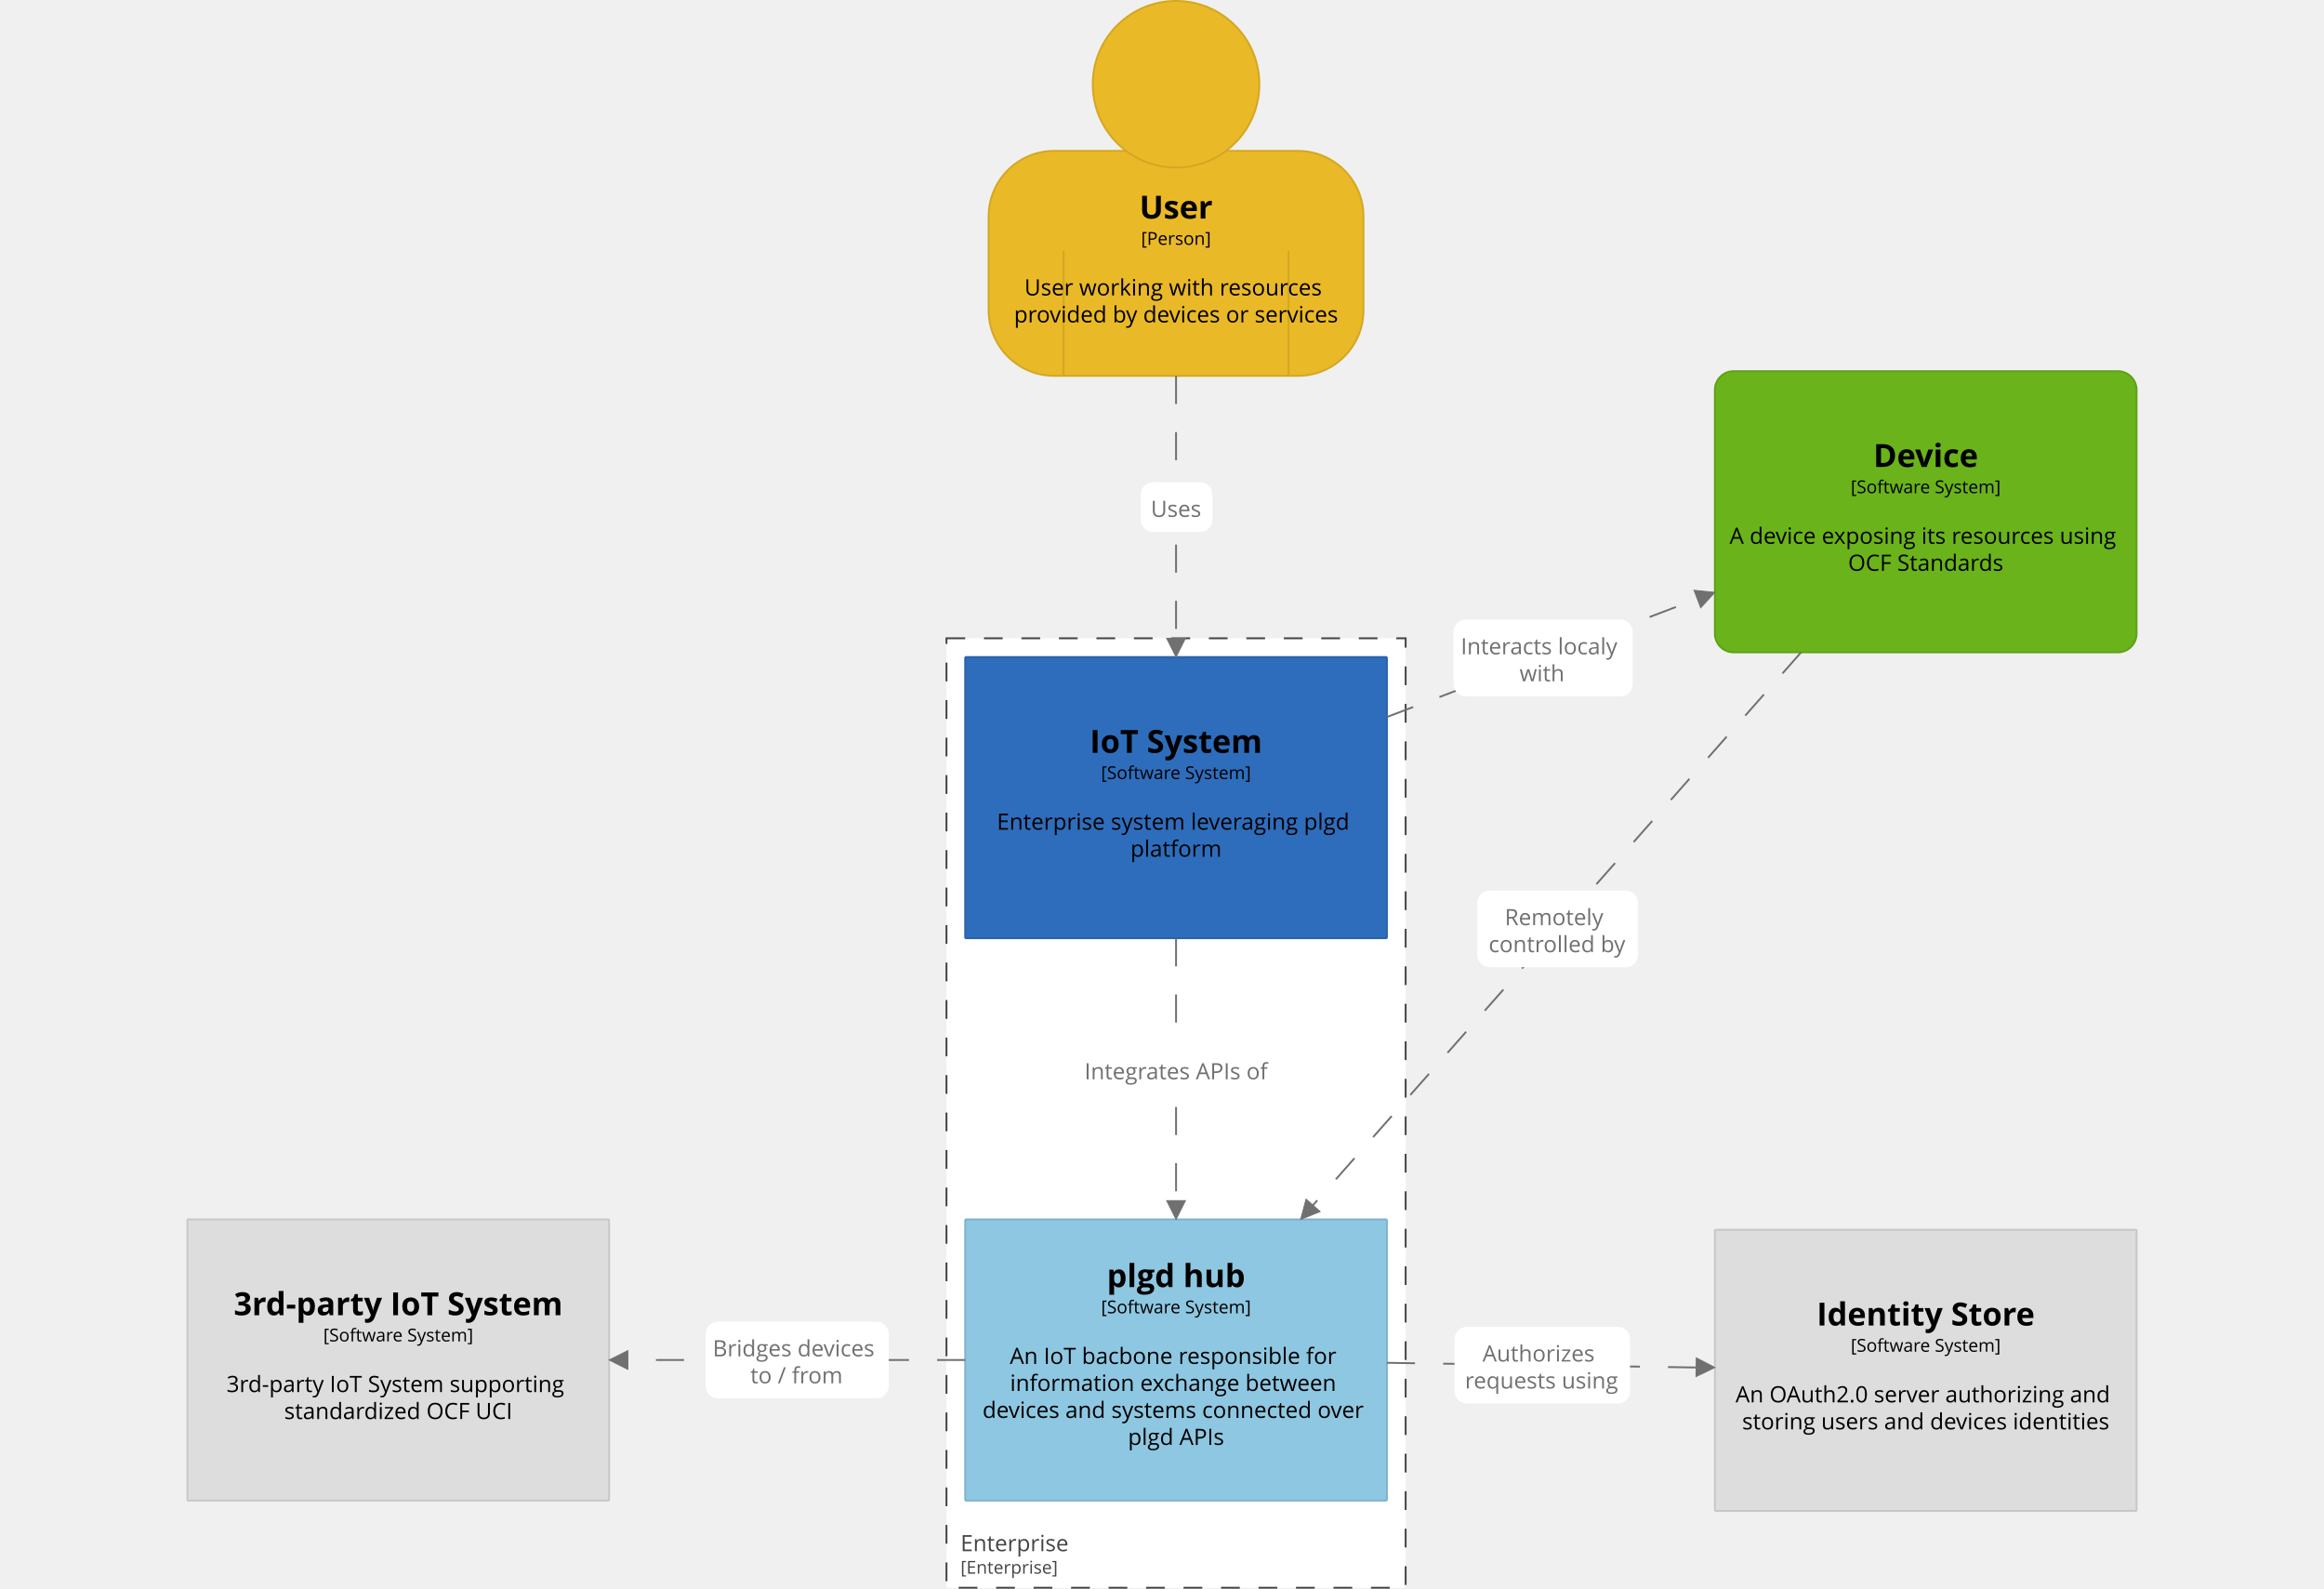
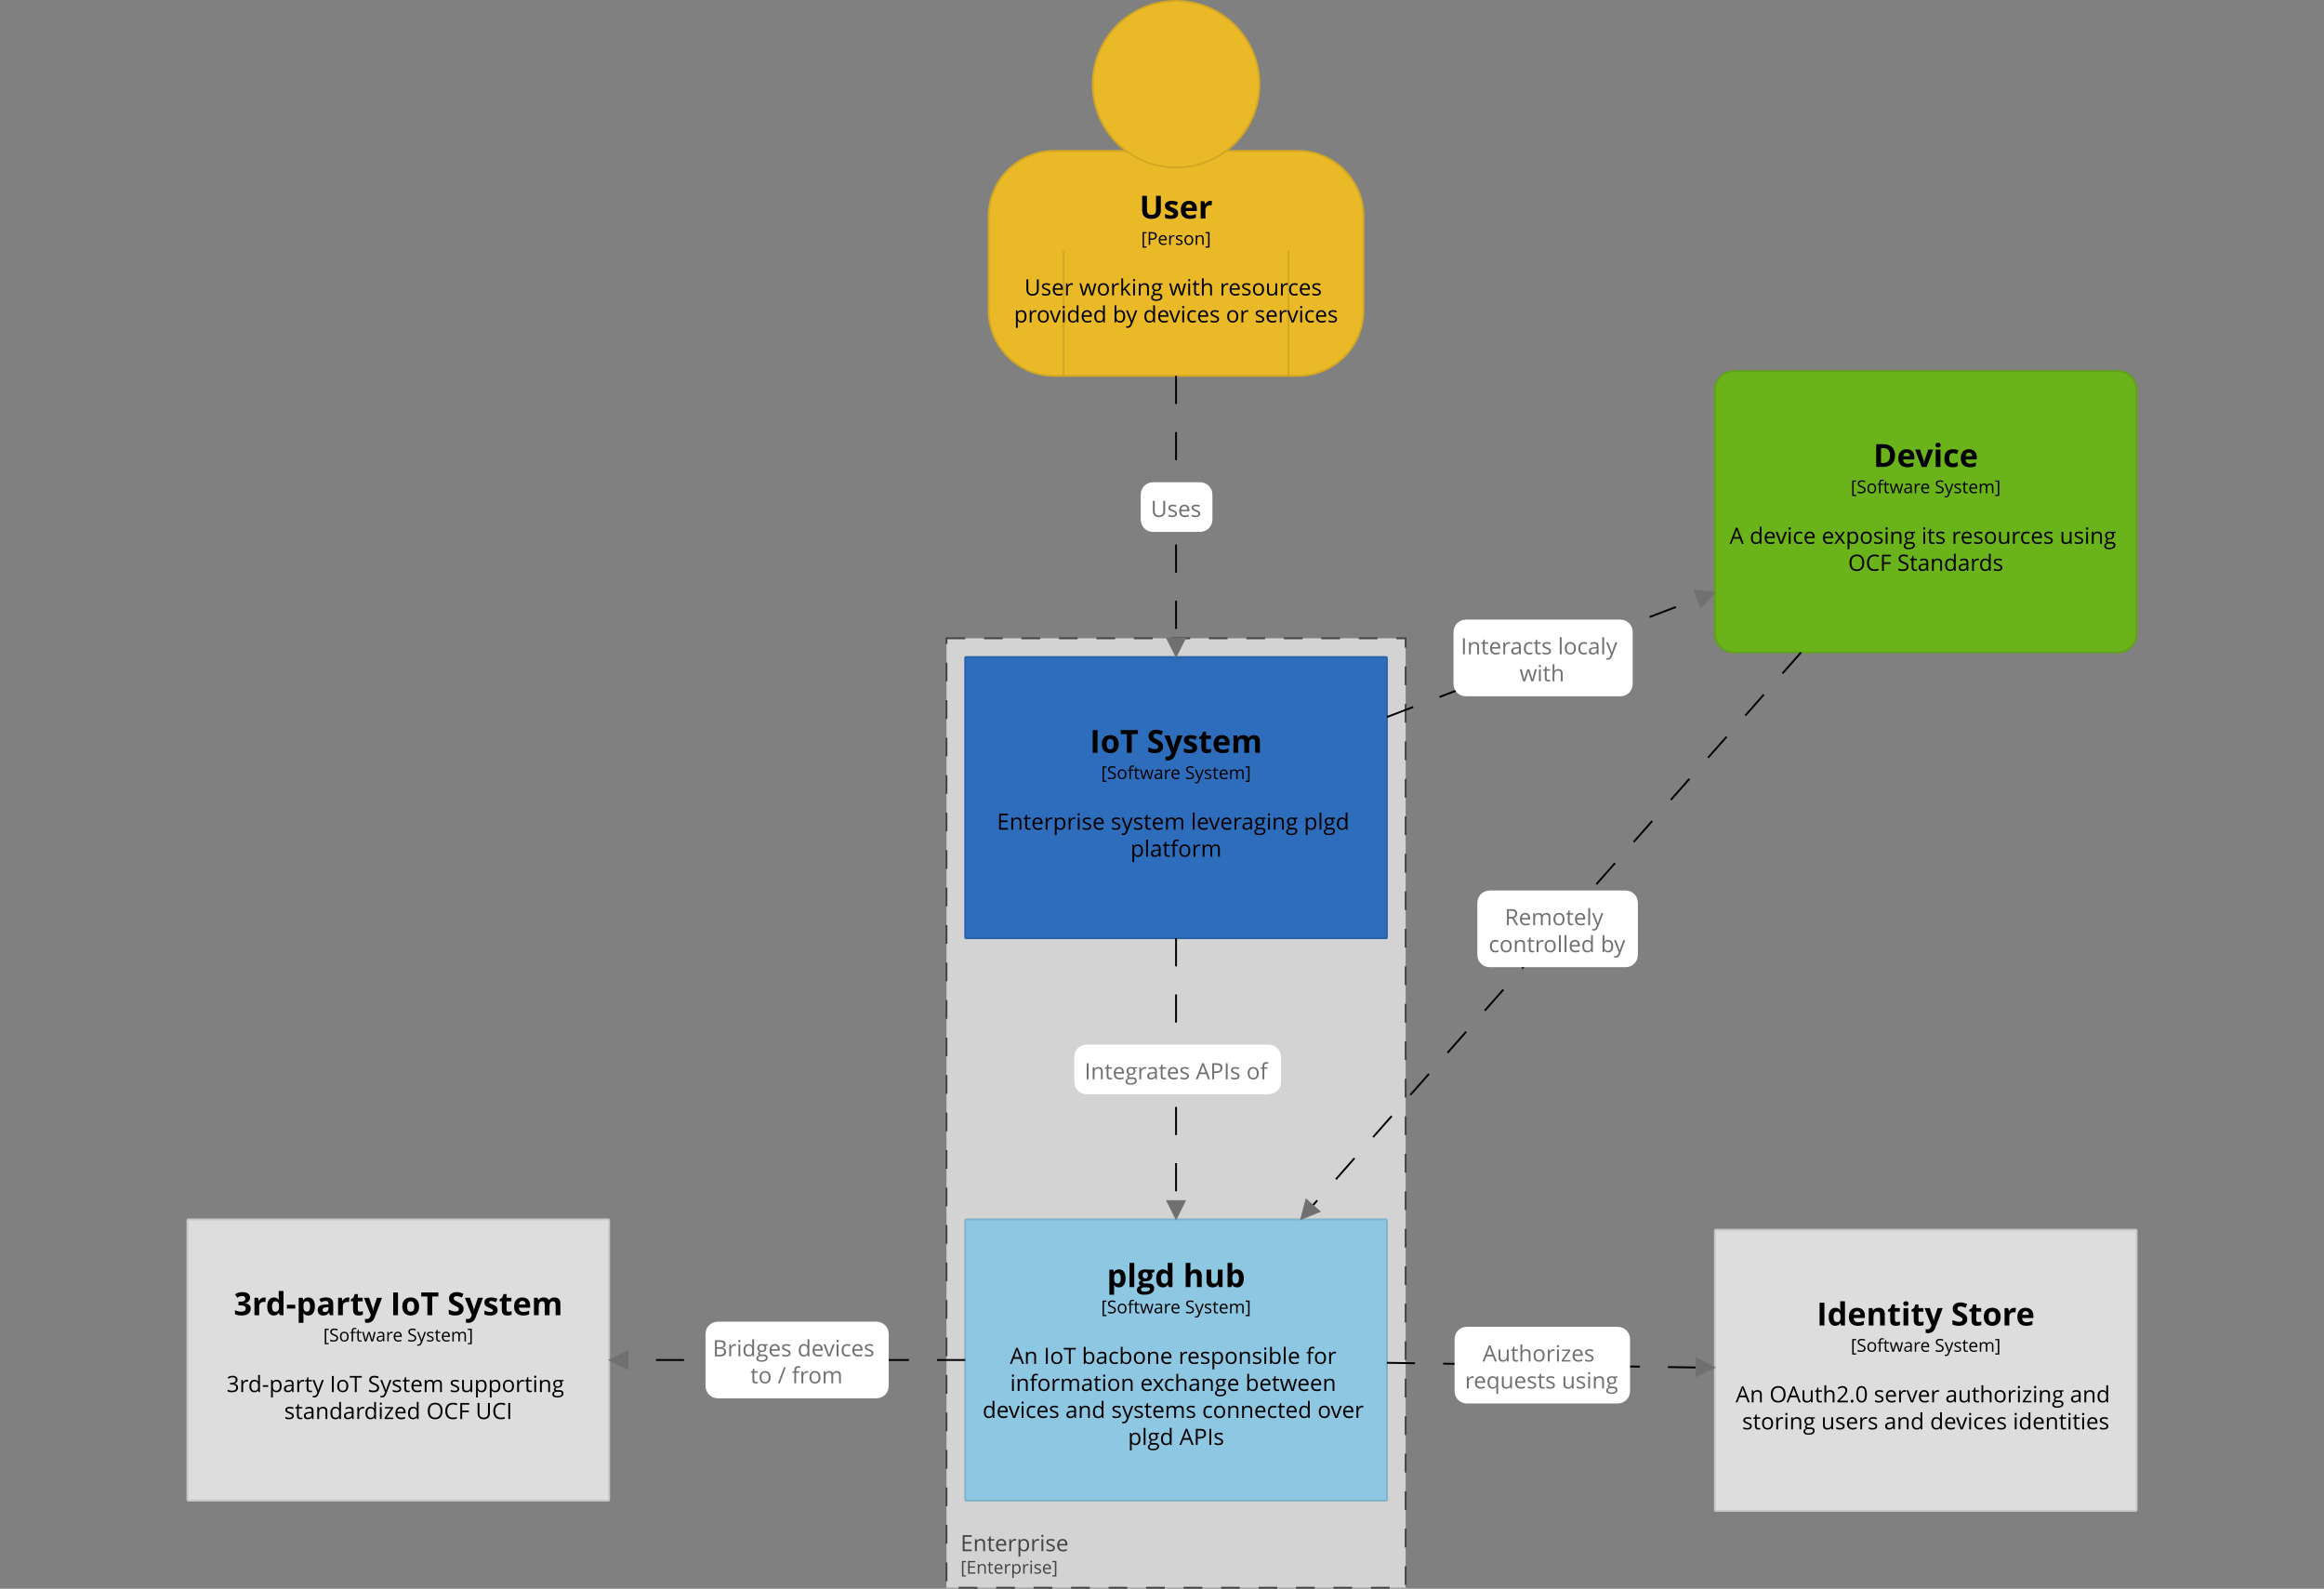
<svg xmlns="http://www.w3.org/2000/svg" viewBox="0 0 2480 1695">
+   <rect width="100%" height="100%" fill="#808080" />
  <g transform="translate(1010 681)">
-     <rect width="490" height="1013" rx="0" ry="0" fill="#fff" stroke="#444" stroke-width="2" stroke-dasharray="20, 20" pointer-events="none" />
+     <rect width="490" height="1013" rx="0" ry="0" fill="lightgray" stroke="#444" stroke-width="2" stroke-dasharray="20, 20" pointer-events="none" />
    <text font-size="24" y="974" fill="#444" x="10" pointer-events="visible" font-family="'Open Sans'" transform="translate(15)">
      <tspan dy="0em" x="0">Enterprise</tspan>
    </text>
    <text font-size="19" y="998" fill="#444" x="10" pointer-events="visible" font-family="'Open Sans'" transform="translate(15)">
      <tspan dy="0em" x="0">[Enterprise]</tspan>
    </text>
  </g>
  <g transform="translate(1030 701)">
    <rect rx="1" ry="1" stroke="#2962a9" stroke-width="2" pointer-events="visiblePainted" fill="#2e6dbc" width="450" height="300" />
    <text font-size="34" y=".8em" font-weight="bold" text-anchor="middle" pointer-events="visible" font-family="'Open Sans'" transform="translate(225 75)">
      <tspan dy="0em" x="0">IoT System</tspan>
    </text>
    <text font-size="19" y=".8em" text-anchor="middle" font-family="'Open Sans'" transform="translate(225 115)">
      <tspan dy="0em" x="0">[Software System]</tspan>
    </text>
    <text font-size="24" y=".8em" text-anchor="middle" font-family="'Open Sans'" transform="translate(225 165)">
      <tspan dy="0em" x="0">Enterprise system leveraging plgd</tspan>
      <tspan dy="1.2em" x="0">platform</tspan>
    </text>
    <image />
  </g>
  <g transform="translate(1055 1)">
    <rect y="160" width="400" height="240" rx="70" stroke="#d3a723" stroke-width="2" pointer-events="visiblePainted" fill="#eab927" />
    <circle cx="200" cy="88.889" r="88.889" stroke="#d3a723" stroke-width="2" pointer-events="visiblePainted" fill="#eab927" />
    <path stroke="#d3a723" stroke-width="2" d="M80 266.667V400M320 266.667V400" />
    <text font-size="34" y=".8em" font-weight="bold" text-anchor="middle" pointer-events="visible" font-family="'Open Sans'" transform="translate(200 205)">
      <tspan dy="0em" x="0">User</tspan>
    </text>
    <text font-size="19" y=".8em" text-anchor="middle" font-family="'Open Sans'" transform="translate(200 245)">
      <tspan dy="0em" x="0">[Person]</tspan>
    </text>
    <text font-size="24" y=".8em" text-anchor="middle" font-family="'Open Sans'" transform="translate(200 295)">
      <tspan dy="0em" x="0">User working with resources</tspan>
      <tspan dy="1.2em" x="0">provided by devices or services</tspan>
    </text>
    <image />
  </g>
  <g transform="translate(1830 396)">
    <rect rx="20" ry="20" stroke="#5fa117" stroke-width="2" pointer-events="visiblePainted" fill="#6ab31a" width="450" height="300" />
    <text font-size="34" y=".8em" font-weight="bold" text-anchor="middle" pointer-events="visible" font-family="'Open Sans'" transform="translate(225 75)">
      <tspan dy="0em" x="0">Device</tspan>
    </text>
    <text font-size="19" y=".8em" text-anchor="middle" font-family="'Open Sans'" transform="translate(225 115)">
      <tspan dy="0em" x="0">[Software System]</tspan>
    </text>
    <text font-size="24" y=".8em" text-anchor="middle" font-family="'Open Sans'" transform="translate(225 165)">
      <tspan dy="0em" x="0">A device exposing its resources using</tspan>
      <tspan dy="1.2em" x="0">OCF Standards</tspan>
    </text>
    <image />
  </g>
  <g transform="translate(1830 1312)">
    <rect rx="1" ry="1" stroke="#c7c7c7" stroke-width="2" pointer-events="visiblePainted" fill="#ddd" width="450" height="300" />
    <text font-size="34" y=".8em" font-weight="bold" text-anchor="middle" pointer-events="visible" font-family="'Open Sans'" transform="translate(225 75)">
      <tspan dy="0em" x="0">Identity Store</tspan>
    </text>
    <text font-size="19" y=".8em" text-anchor="middle" font-family="'Open Sans'" transform="translate(225 115)">
      <tspan dy="0em" x="0">[Software System]</tspan>
    </text>
    <text font-size="24" y=".8em" text-anchor="middle" font-family="'Open Sans'" transform="translate(225 165)">
      <tspan dy="0em" x="0">An OAuth2.0 server authorizing and</tspan>
      <tspan dy="1.2em" x="0">storing users and devices identities</tspan>
    </text>
    <image />
  </g>
  <g transform="translate(1030 1301)">
    <rect rx="1" ry="1" stroke="#80b3cb" stroke-width="2" pointer-events="visiblePainted" fill="#8ec7e1" width="450" height="300" />
    <text font-size="34" y=".8em" font-weight="bold" text-anchor="middle" pointer-events="visible" font-family="'Open Sans'" transform="translate(225 45)">
      <tspan dy="0em" x="0">plgd hub</tspan>
    </text>
    <text font-size="19" y=".8em" text-anchor="middle" font-family="'Open Sans'" transform="translate(225 85)">
      <tspan dy="0em" x="0">[Software System]</tspan>
    </text>
    <text font-size="24" y=".8em" text-anchor="middle" font-family="'Open Sans'" transform="translate(225 135)">
      <tspan dy="0em" x="0">An IoT bacbone responsible for</tspan>
      <tspan dy="1.2em" x="0">information exchange between</tspan>
      <tspan dy="1.2em" x="0">devices and systems connected over</tspan>
      <tspan dy="1.2em" x="0">plgd APIs</tspan>
    </text>
    <image />
  </g>
  <g transform="translate(200 1301)">
    <rect rx="1" ry="1" stroke="#c7c7c7" stroke-width="2" pointer-events="visiblePainted" fill="#ddd" width="450" height="300" />
    <text font-size="34" y=".8em" font-weight="bold" text-anchor="middle" pointer-events="visible" font-family="'Open Sans'" transform="translate(225 75)">
      <tspan dy="0em" x="0">3rd-party IoT System</tspan>
    </text>
    <text font-size="19" y=".8em" text-anchor="middle" font-family="'Open Sans'" transform="translate(225 115)">
      <tspan dy="0em" x="0">[Software System]</tspan>
    </text>
    <text font-size="24" y=".8em" text-anchor="middle" font-family="'Open Sans'" transform="translate(225 165)">
      <tspan dy="0em" x="0">3rd-party IoT System supporting</tspan>
      <tspan dy="1.2em" x="0">standardized OCF UCI</tspan>
    </text>
    <image />
  </g>
  <g transform="translate(-160 -204)">
-     <path stroke="#707070" stroke-width="2" stroke-dasharray="30, 30" fill="none" d="M1415 1205v280" />
+     <path stroke="black" stroke-width="2" stroke-dasharray="30, 30" fill="none" d="M1415 1205v280" />
    <path fill="#707070" stroke="#707070" d="M1405 1485l10 20 10-20z" />
    <path fill="none" d="M1415 1205v280" />
    <g cursor="move">
      <g transform="translate(1415 1345)" pointer-events="none">
        <rect fill="#fff" rx="3" ry="3" stroke="#fff" stroke-width="20" width="200.6" height="33" transform="translate(-98.6 -16.5)" />
        <text font-size="24" y=".8em" text-anchor="middle" fill="#707070" font-family="'Open Sans'" transform="translate(0 -8.7)">
          <tspan dy="0em" x="0">Integrates APIs of</tspan>
        </text>
      </g>
    </g>
  </g>
  <g transform="translate(-160 -204)">
-     <path stroke="#707070" stroke-width="2" stroke-dasharray="30, 30" fill="none" d="M1190 1655H830" />
+     <path stroke="black" stroke-width="2" stroke-dasharray="30, 30" fill="none" d="M1190 1655H830" />
    <path fill="#707070" stroke="#707070" d="M830 1645l-20 10 20 10z" />
    <path fill="none" d="M1190 1655H830" />
    <g cursor="move">
      <g transform="translate(1010 1655)" pointer-events="none">
        <rect fill="#fff" rx="3" ry="3" stroke="#fff" stroke-width="20" width="175.45" height="61.8" transform="translate(-87.1 -30.9)" />
        <text font-size="24" y=".8em" text-anchor="middle" fill="#707070" font-family="'Open Sans'" transform="translate(0 -23.1)">
          <tspan dy="0em" x="0">Bridges devices</tspan>
          <tspan dy="1.2em" x="0">to / from</tspan>
        </text>
      </g>
    </g>
  </g>
  <g transform="translate(-160 -204)">
-     <path stroke="#707070" stroke-width="2" stroke-dasharray="30, 30" fill="none" d="M1640 1658l330 5" />
+     <path stroke="black" stroke-width="2" stroke-dasharray="30, 30" fill="none" d="M1640 1658l330 5" />
    <path fill="#707070" stroke="#707070" d="M1969.859 1672.713l20.141-9.713-19.855-10.285z" />
    <path fill="none" d="M1640 1658l330 5" />
    <g cursor="move">
      <g transform="translate(1805 1660.5)" pointer-events="none">
        <rect fill="#fff" rx="3" ry="3" stroke="#fff" stroke-width="20" width="167.25" height="61.8" transform="translate(-82.8 -30.9)" />
        <text font-size="24" y=".8em" text-anchor="middle" fill="#707070" font-family="'Open Sans'" transform="translate(0 -23.1)">
          <tspan dy="0em" x="0">Authorizes</tspan>
          <tspan dy="1.2em" x="0">requests using</tspan>
        </text>
      </g>
    </g>
  </g>
  <g transform="translate(-160 -204)">
-     <path stroke="#707070" stroke-width="2" stroke-dasharray="30, 30" fill="none" d="M1640 969l331-126" />
+     <path stroke="black" stroke-width="2" stroke-dasharray="30, 30" fill="none" d="M1640 969l331-126" />
    <path fill="#707070" stroke="#707070" d="M1974.857 852.452l15.143-16.452-22.248-2.243z" />
    <path fill="none" d="M1640 969l331-126" />
    <g cursor="move">
      <g transform="translate(1805.5 906)" pointer-events="none">
        <rect fill="#fff" rx="3" ry="3" stroke="#fff" stroke-width="20" width="171.2" height="61.8" transform="translate(-84.4 -30.9)" />
        <text font-size="24" y=".8em" text-anchor="middle" fill="#707070" font-family="'Open Sans'" transform="translate(0 -23.1)">
          <tspan dy="0em" x="0">Interacts localy</tspan>
          <tspan dy="1.2em" x="0">with</tspan>
        </text>
      </g>
    </g>
  </g>
  <g transform="translate(-160 -204)">
-     <path stroke="#707070" stroke-width="2" stroke-dasharray="30, 30" fill="none" d="M2082 900l-521 590" />
+     <path stroke="black" stroke-width="2" stroke-dasharray="30, 30" fill="none" d="M2082 900l-521 590" />
    <path fill="#707070" stroke="#707070" d="M1553.738 1483.388l-5.738 21.612 20.732-8.377z" />
    <path fill="none" d="M2082 900l-521 590" />
    <g cursor="move">
      <g transform="translate(1821.5 1195)" pointer-events="none">
        <rect fill="#fff" rx="3" ry="3" stroke="#fff" stroke-width="20" width="151.35" height="61.8" transform="translate(-75 -30.9)" />
        <text font-size="24" y=".8em" text-anchor="middle" fill="#707070" font-family="'Open Sans'" transform="translate(0 -23.1)">
          <tspan dy="0em" x="0">Remotely</tspan>
          <tspan dy="1.2em" x="0">controlled by</tspan>
        </text>
      </g>
    </g>
  </g>
  <g transform="translate(-160 -204)">
-     <path stroke="#707070" stroke-width="2" stroke-dasharray="30, 30" fill="none" d="M1415 605v280" />
+     <path stroke="black" stroke-width="2" stroke-dasharray="30, 30" fill="none" d="M1415 605v280" />
    <path fill="#707070" stroke="#707070" d="M1405 885l10 20 10-20z" />
    <path fill="none" d="M1415 605v280" />
    <g cursor="move">
      <g transform="translate(1415 745)" pointer-events="none">
        <rect fill="#fff" rx="3" ry="3" stroke="#fff" stroke-width="20" width="56.5" height="33" transform="translate(-27.7 -16.5)" />
        <text font-size="24" y=".8em" text-anchor="middle" fill="#707070" font-family="'Open Sans'" transform="translate(0 -8.7)">
          <tspan dy="0em" x="0">Uses</tspan>
        </text>
      </g>
    </g>
  </g>
</svg>
